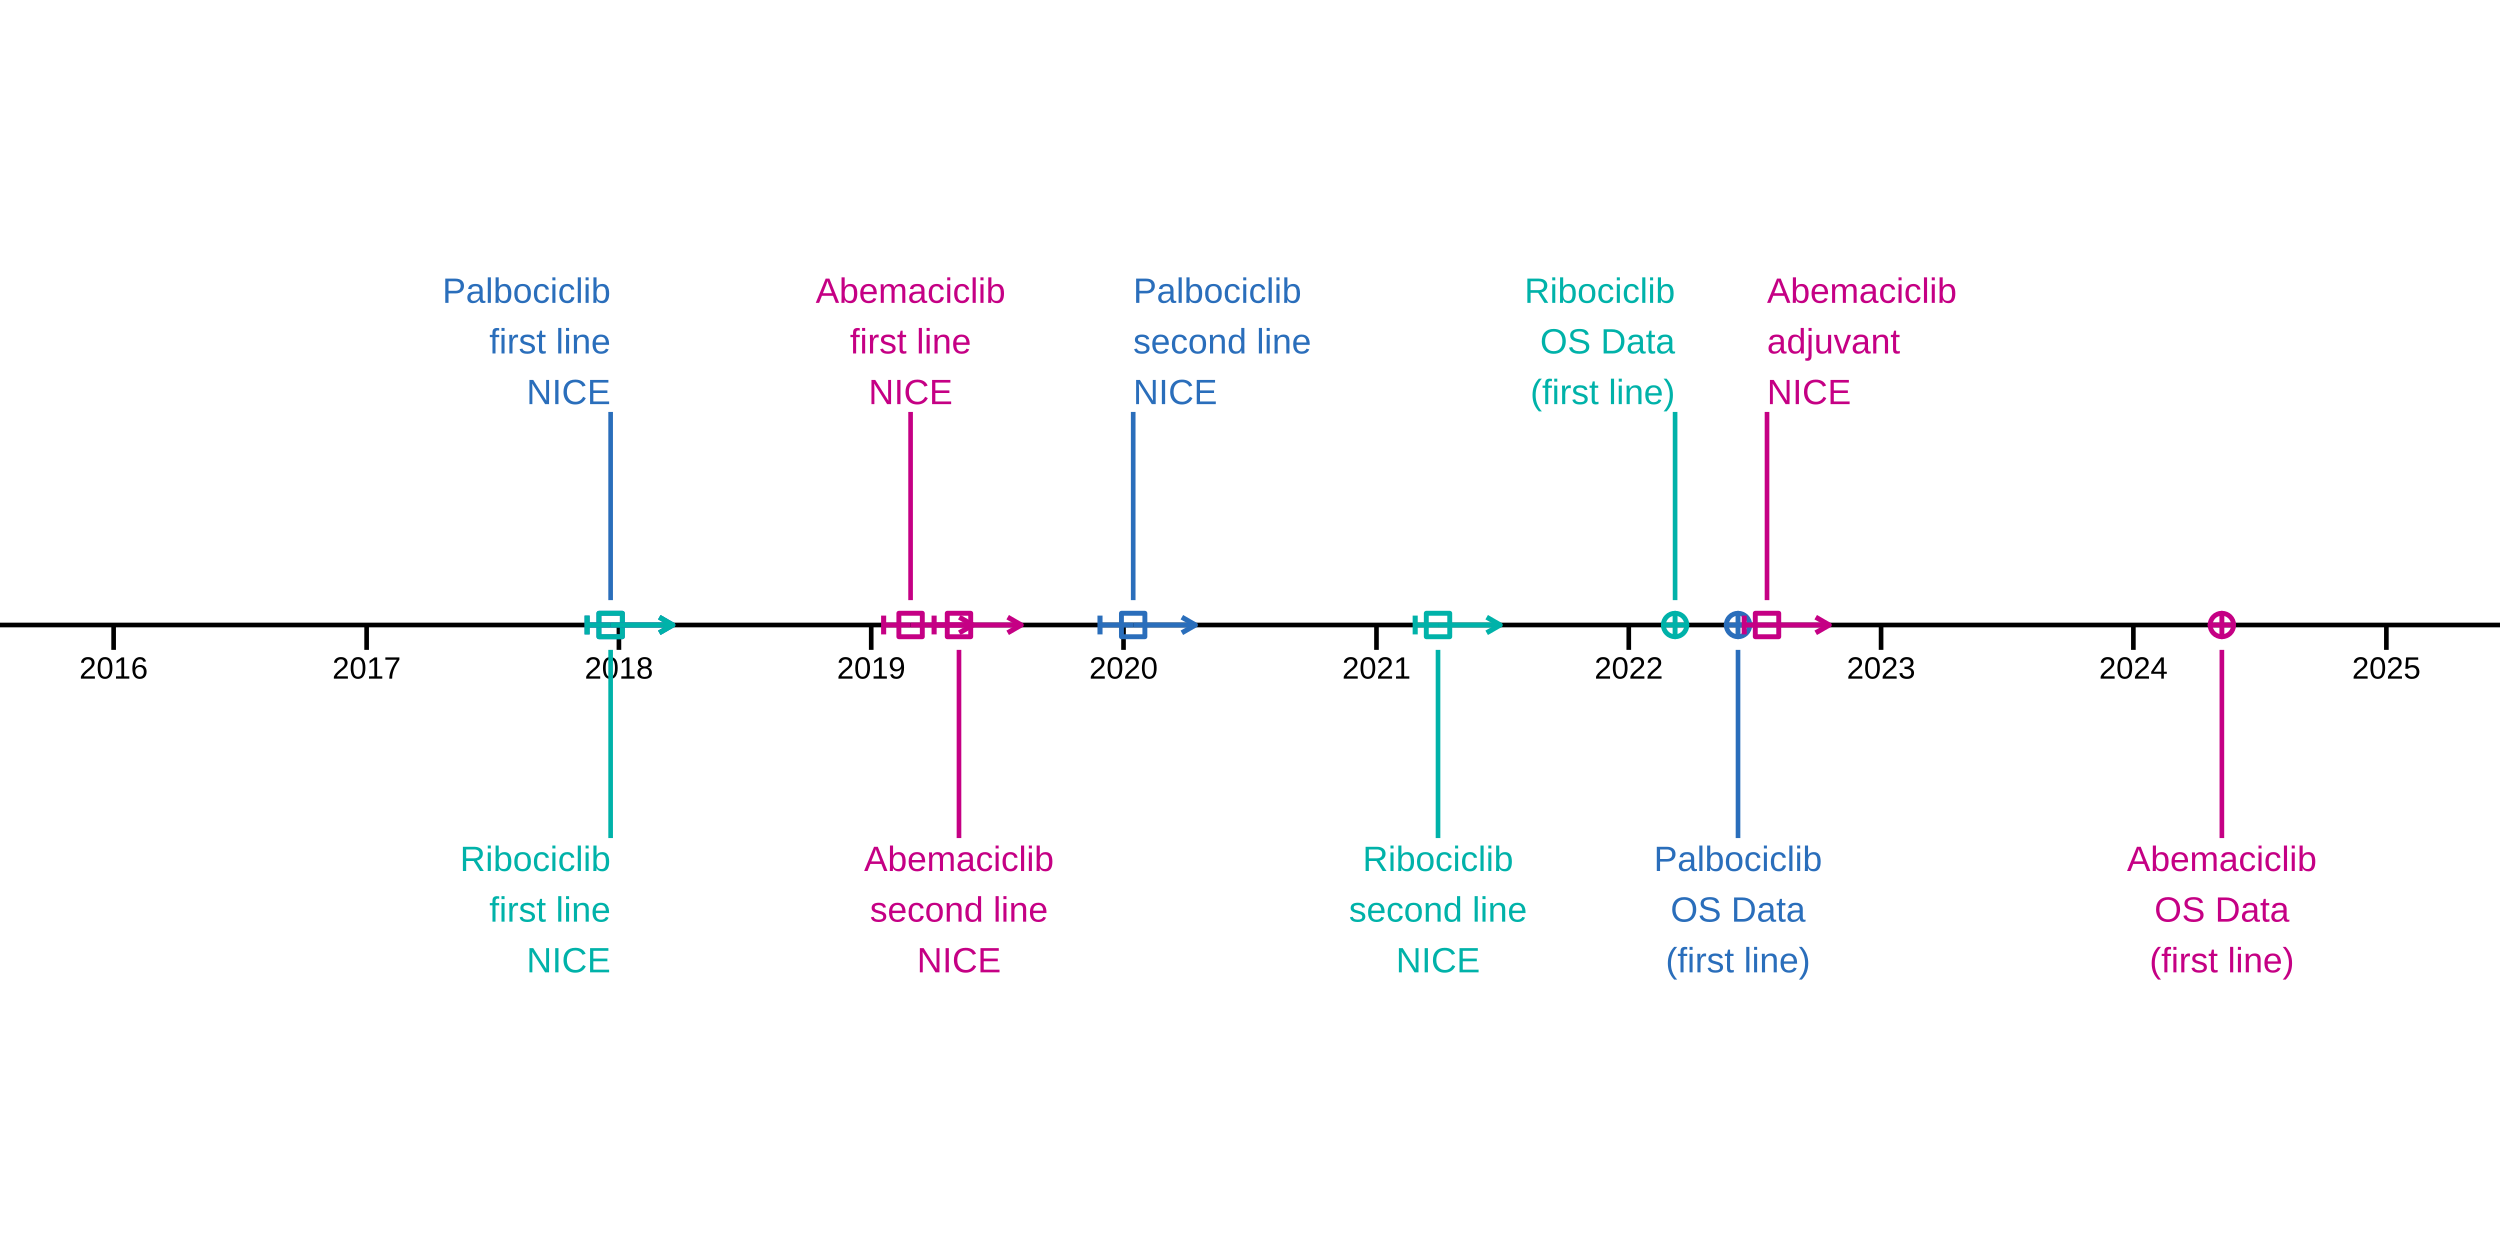
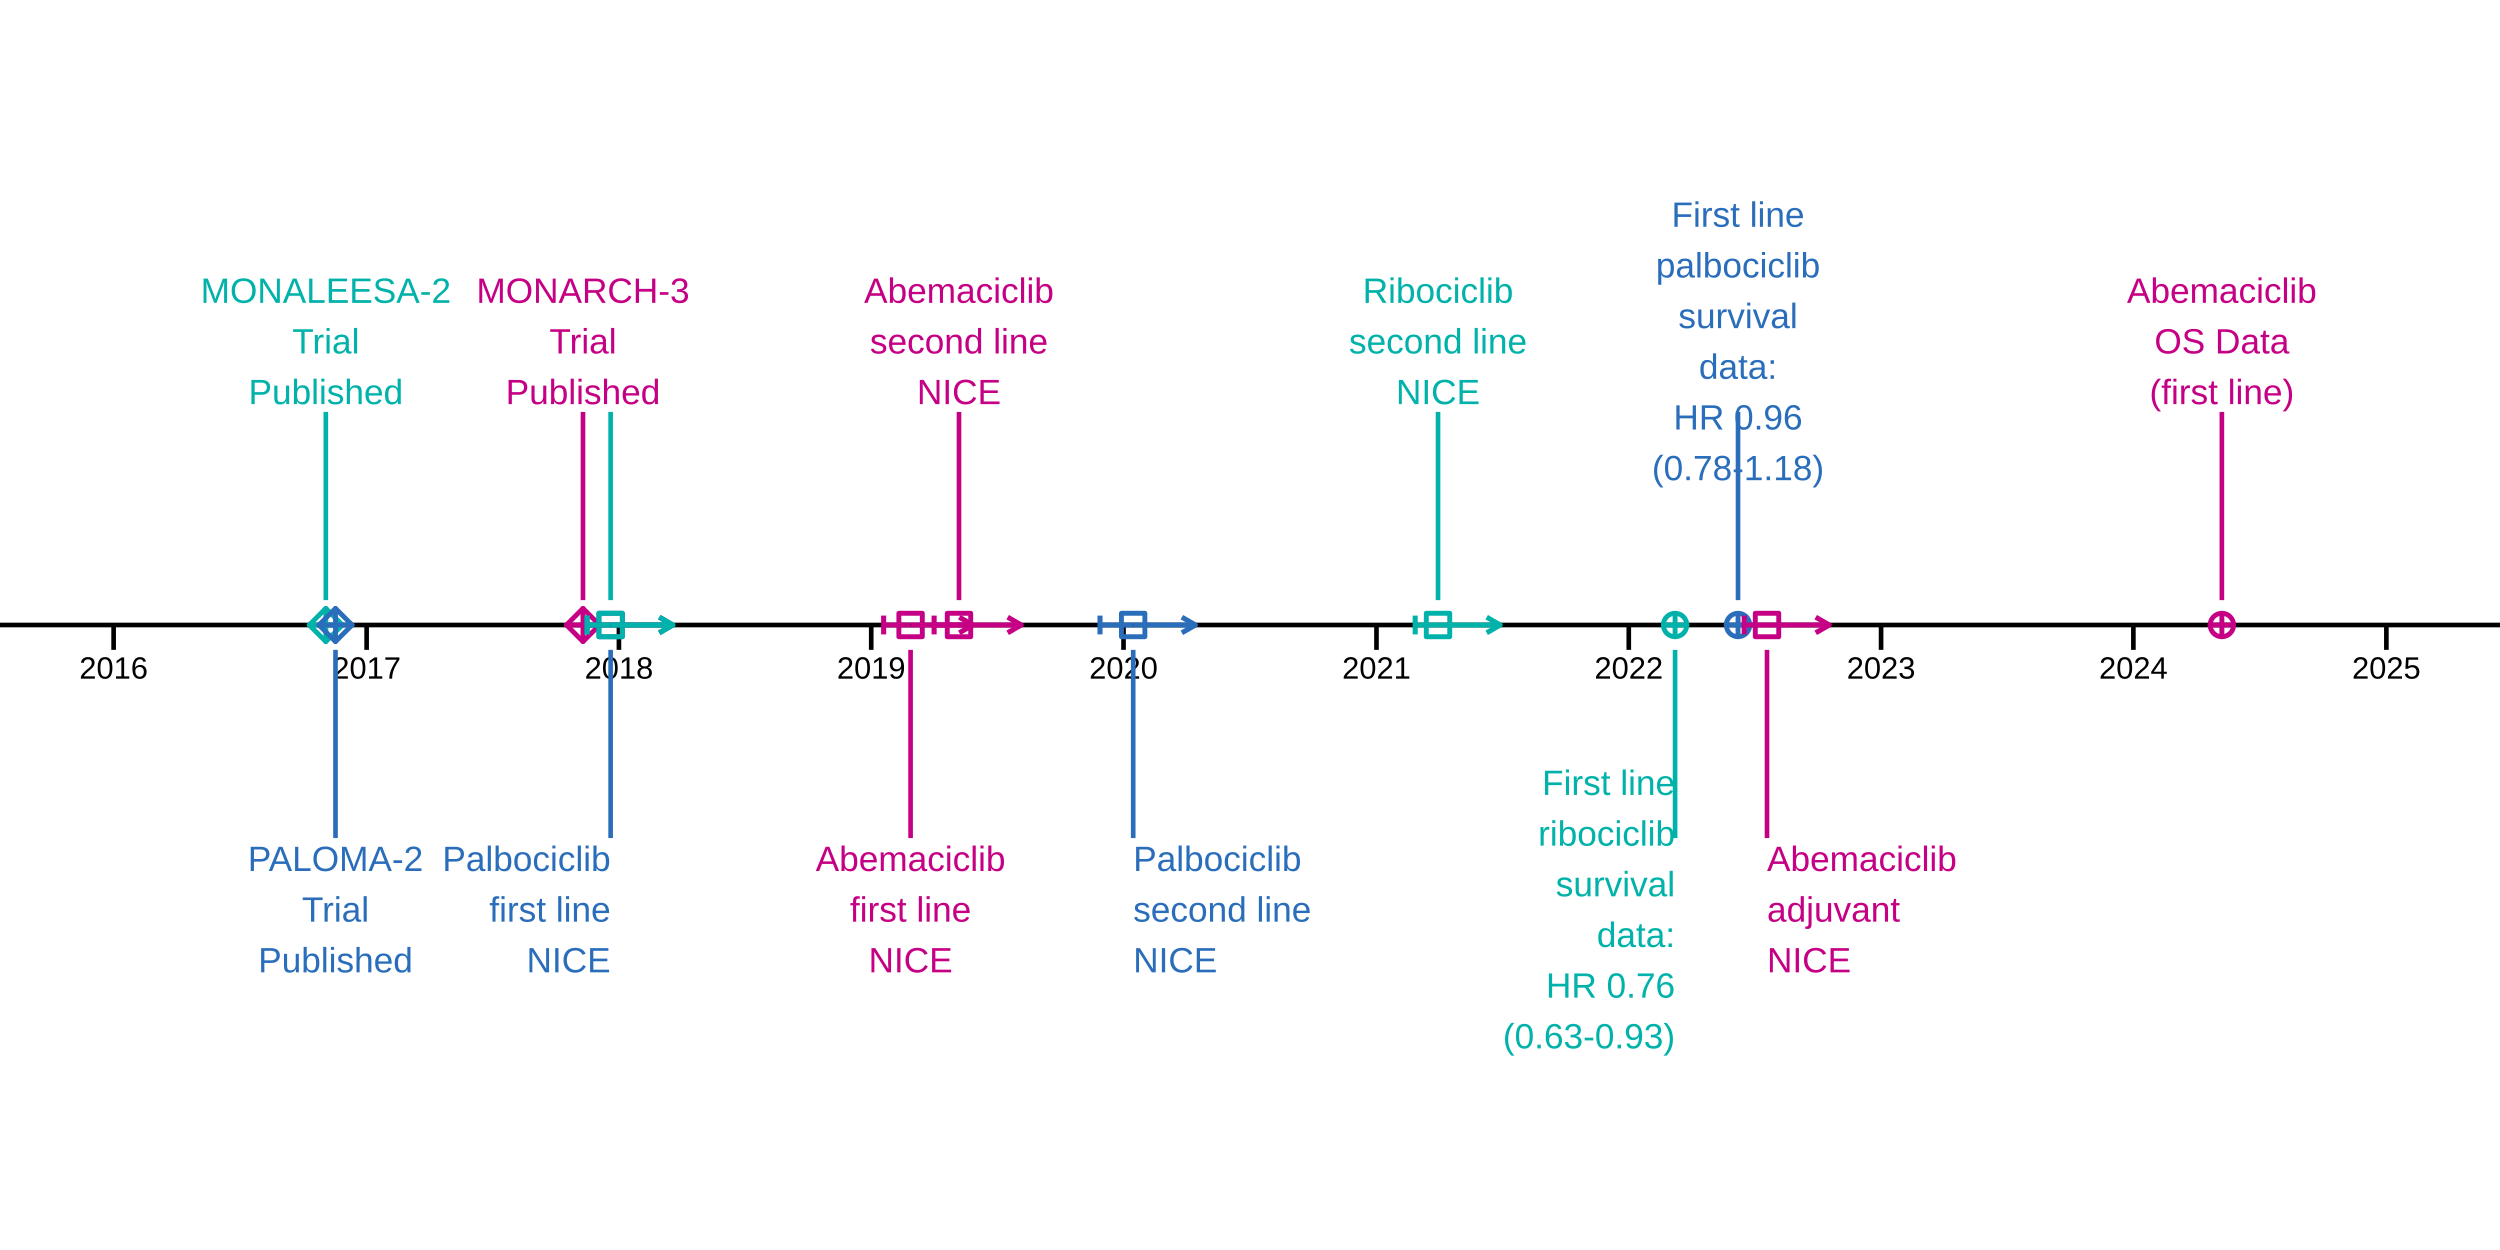
<svg xmlns="http://www.w3.org/2000/svg" class="svglite" width="576.00pt" height="288.00pt" viewBox="0 0 576.00 288.00">
  <defs>
    <style type="text/css">
    .svglite line, .svglite polyline, .svglite polygon, .svglite path, .svglite rect, .svglite circle {
      fill: none;
      stroke: #000000;
      stroke-linecap: round;
      stroke-linejoin: round;
      stroke-miterlimit: 10.00;
    }
    .svglite text {
      white-space: pre;
    }
  </style>
  </defs>
  <rect width="100%" height="100%" style="stroke: none; fill: none;" />
  <defs>
    <clipPath id="cpMC4wMHw1NzYuMDB8MC4wMHwyODguMDA=">
      <rect x="0.00" y="0.00" width="576.00" height="288.00" />
    </clipPath>
  </defs>
  <g clip-path="url(#cpMC4wMHw1NzYuMDB8MC4wMHwyODguMDA=)">
    <line x1="0.00" y1="144.00" x2="576.00" y2="144.00" style="stroke-width: 1.07; stroke-linecap: butt;" />
    <line x1="26.18" y1="144.00" x2="26.18" y2="149.73" style="stroke-width: 1.07; stroke-linecap: butt;" />
    <line x1="84.47" y1="144.00" x2="84.47" y2="149.73" style="stroke-width: 1.07; stroke-linecap: butt;" />
    <line x1="142.60" y1="144.00" x2="142.60" y2="149.73" style="stroke-width: 1.07; stroke-linecap: butt;" />
    <line x1="200.73" y1="144.00" x2="200.73" y2="149.73" style="stroke-width: 1.07; stroke-linecap: butt;" />
    <line x1="258.86" y1="144.00" x2="258.86" y2="149.73" style="stroke-width: 1.07; stroke-linecap: butt;" />
    <line x1="317.14" y1="144.00" x2="317.14" y2="149.73" style="stroke-width: 1.07; stroke-linecap: butt;" />
    <line x1="375.27" y1="144.00" x2="375.27" y2="149.73" style="stroke-width: 1.07; stroke-linecap: butt;" />
    <line x1="433.40" y1="144.00" x2="433.40" y2="149.73" style="stroke-width: 1.07; stroke-linecap: butt;" />
    <line x1="491.53" y1="144.00" x2="491.53" y2="149.73" style="stroke-width: 1.07; stroke-linecap: butt;" />
    <line x1="549.82" y1="144.00" x2="549.82" y2="149.73" style="stroke-width: 1.07; stroke-linecap: butt;" />
    <text x="26.18" y="156.36" text-anchor="middle" style="font-size: 7.11px; font-family: &quot;Arial&quot;;" textLength="15.81px" lengthAdjust="spacingAndGlyphs">2016</text>
    <text x="84.47" y="156.36" text-anchor="middle" style="font-size: 7.11px; font-family: &quot;Arial&quot;;" textLength="15.81px" lengthAdjust="spacingAndGlyphs">2017</text>
    <text x="142.60" y="156.36" text-anchor="middle" style="font-size: 7.11px; font-family: &quot;Arial&quot;;" textLength="15.81px" lengthAdjust="spacingAndGlyphs">2018</text>
    <text x="200.73" y="156.36" text-anchor="middle" style="font-size: 7.11px; font-family: &quot;Arial&quot;;" textLength="15.81px" lengthAdjust="spacingAndGlyphs">2019</text>
    <text x="258.86" y="156.36" text-anchor="middle" style="font-size: 7.11px; font-family: &quot;Arial&quot;;" textLength="15.81px" lengthAdjust="spacingAndGlyphs">2020</text>
    <text x="317.14" y="156.36" text-anchor="middle" style="font-size: 7.11px; font-family: &quot;Arial&quot;;" textLength="15.81px" lengthAdjust="spacingAndGlyphs">2021</text>
    <text x="375.27" y="156.36" text-anchor="middle" style="font-size: 7.11px; font-family: &quot;Arial&quot;;" textLength="15.81px" lengthAdjust="spacingAndGlyphs">2022</text>
    <text x="433.40" y="156.36" text-anchor="middle" style="font-size: 7.11px; font-family: &quot;Arial&quot;;" textLength="15.81px" lengthAdjust="spacingAndGlyphs">2023</text>
    <text x="491.53" y="156.36" text-anchor="middle" style="font-size: 7.11px; font-family: &quot;Arial&quot;;" textLength="15.81px" lengthAdjust="spacingAndGlyphs">2024</text>
    <text x="549.82" y="156.36" text-anchor="middle" style="font-size: 7.11px; font-family: &quot;Arial&quot;;" textLength="15.81px" lengthAdjust="spacingAndGlyphs">2025</text>
+     <line x1="71.25" y1="144.00" x2="78.89" y2="144.00" style="stroke-width: 1.13; stroke: #00B2A9;" />
+     <line x1="75.07" y1="147.82" x2="75.07" y2="140.18" style="stroke-width: 1.13; stroke: #00B2A9;" />
+     <polygon points="71.25,144.00 75.07,140.18 78.89,144.00 75.07,147.82 " style="stroke-width: 1.13; stroke: #00B2A9;" />
+     <line x1="73.48" y1="144.00" x2="81.12" y2="144.00" style="stroke-width: 1.13; stroke: #2A6EBB;" />
+     <line x1="77.30" y1="147.82" x2="77.30" y2="140.18" style="stroke-width: 1.13; stroke: #2A6EBB;" />
+     <polygon points="73.48,144.00 77.30,140.18 81.12,144.00 77.30,147.82 " style="stroke-width: 1.13; stroke: #2A6EBB;" />
+     <line x1="130.50" y1="144.00" x2="138.14" y2="144.00" style="stroke-width: 1.13; stroke: #C50084;" />
+     <line x1="134.32" y1="147.82" x2="134.32" y2="140.18" style="stroke-width: 1.13; stroke: #C50084;" />
+     <polygon points="130.50,144.00 134.32,140.18 138.14,144.00 134.32,147.82 " style="stroke-width: 1.13; stroke: #C50084;" />
    <rect x="137.99" y="141.30" width="5.40" height="5.40" style="stroke-width: 1.13; stroke: #2A6EBB;" />
    <rect x="137.99" y="141.30" width="5.40" height="5.40" style="stroke-width: 1.13; stroke: #00B2A9;" />
    <rect x="207.10" y="141.30" width="5.40" height="5.40" style="stroke-width: 1.13; stroke: #C50084;" />
    <rect x="218.25" y="141.30" width="5.40" height="5.40" style="stroke-width: 1.13; stroke: #C50084;" />
    <rect x="258.38" y="141.30" width="5.40" height="5.40" style="stroke-width: 1.13; stroke: #2A6EBB;" />
    <rect x="328.62" y="141.30" width="5.40" height="5.40" style="stroke-width: 1.13; stroke: #00B2A9;" />
    <circle cx="385.94" cy="144.00" r="2.70" style="stroke-width: 1.13; stroke: #00B2A9;" />
    <line x1="383.24" y1="144.00" x2="388.64" y2="144.00" style="stroke-width: 1.13; stroke: #00B2A9;" />
    <line x1="385.94" y1="146.70" x2="385.94" y2="141.30" style="stroke-width: 1.13; stroke: #00B2A9;" />
    <circle cx="400.44" cy="144.00" r="2.70" style="stroke-width: 1.13; stroke: #2A6EBB;" />
    <line x1="397.73" y1="144.00" x2="403.14" y2="144.00" style="stroke-width: 1.13; stroke: #2A6EBB;" />
    <line x1="400.44" y1="146.70" x2="400.44" y2="141.30" style="stroke-width: 1.13; stroke: #2A6EBB;" />
    <rect x="404.42" y="141.30" width="5.40" height="5.40" style="stroke-width: 1.13; stroke: #C50084;" />
    <circle cx="511.92" cy="144.00" r="2.70" style="stroke-width: 1.13; stroke: #C50084;" />
    <line x1="509.21" y1="144.00" x2="514.62" y2="144.00" style="stroke-width: 1.13; stroke: #C50084;" />
    <line x1="511.92" y1="146.70" x2="511.92" y2="141.30" style="stroke-width: 1.13; stroke: #C50084;" />
-     <text x="140.69" y="69.77" text-anchor="end" style="font-size: 8.11px;fill: #2A6EBB; font-family: &quot;Arial&quot;;" textLength="38.69px" lengthAdjust="spacingAndGlyphs">Palbociclib</text>
-     <text x="140.69" y="81.44" text-anchor="end" style="font-size: 8.11px;fill: #2A6EBB; font-family: &quot;Arial&quot;;" textLength="27.88px" lengthAdjust="spacingAndGlyphs">first line</text>
-     <text x="140.69" y="93.12" text-anchor="end" style="font-size: 8.11px;fill: #2A6EBB; font-family: &quot;Arial&quot;;" textLength="19.34px" lengthAdjust="spacingAndGlyphs">NICE</text>
-     <text x="140.69" y="200.68" text-anchor="end" style="font-size: 8.11px;fill: #00B2A9; font-family: &quot;Arial&quot;;" textLength="34.64px" lengthAdjust="spacingAndGlyphs">Ribociclib</text>
-     <text x="140.69" y="212.35" text-anchor="end" style="font-size: 8.11px;fill: #00B2A9; font-family: &quot;Arial&quot;;" textLength="27.88px" lengthAdjust="spacingAndGlyphs">first line</text>
-     <text x="140.69" y="224.03" text-anchor="end" style="font-size: 8.11px;fill: #00B2A9; font-family: &quot;Arial&quot;;" textLength="19.34px" lengthAdjust="spacingAndGlyphs">NICE</text>
-     <text x="209.80" y="69.77" text-anchor="middle" style="font-size: 8.11px;fill: #C50084; font-family: &quot;Arial&quot;;" textLength="43.63px" lengthAdjust="spacingAndGlyphs">Abemaciclib</text>
-     <text x="209.80" y="81.44" text-anchor="middle" style="font-size: 8.11px;fill: #C50084; font-family: &quot;Arial&quot;;" textLength="27.88px" lengthAdjust="spacingAndGlyphs">first line</text>
-     <text x="209.80" y="93.12" text-anchor="middle" style="font-size: 8.11px;fill: #C50084; font-family: &quot;Arial&quot;;" textLength="19.34px" lengthAdjust="spacingAndGlyphs">NICE</text>
-     <text x="220.95" y="200.68" text-anchor="middle" style="font-size: 8.11px;fill: #C50084; font-family: &quot;Arial&quot;;" textLength="43.63px" lengthAdjust="spacingAndGlyphs">Abemaciclib</text>
-     <text x="220.95" y="212.35" text-anchor="middle" style="font-size: 8.11px;fill: #C50084; font-family: &quot;Arial&quot;;" textLength="40.94px" lengthAdjust="spacingAndGlyphs">second line</text>
-     <text x="220.95" y="224.03" text-anchor="middle" style="font-size: 8.11px;fill: #C50084; font-family: &quot;Arial&quot;;" textLength="19.34px" lengthAdjust="spacingAndGlyphs">NICE</text>
-     <text x="261.09" y="69.77" style="font-size: 8.11px;fill: #2A6EBB; font-family: &quot;Arial&quot;;" textLength="38.69px" lengthAdjust="spacingAndGlyphs">Palbociclib</text>
-     <text x="261.09" y="81.44" style="font-size: 8.11px;fill: #2A6EBB; font-family: &quot;Arial&quot;;" textLength="40.94px" lengthAdjust="spacingAndGlyphs">second line</text>
-     <text x="261.09" y="93.12" style="font-size: 8.11px;fill: #2A6EBB; font-family: &quot;Arial&quot;;" textLength="19.34px" lengthAdjust="spacingAndGlyphs">NICE</text>
-     <text x="331.32" y="200.68" text-anchor="middle" style="font-size: 8.11px;fill: #00B2A9; font-family: &quot;Arial&quot;;" textLength="34.64px" lengthAdjust="spacingAndGlyphs">Ribociclib</text>
-     <text x="331.32" y="212.35" text-anchor="middle" style="font-size: 8.11px;fill: #00B2A9; font-family: &quot;Arial&quot;;" textLength="40.94px" lengthAdjust="spacingAndGlyphs">second line</text>
-     <text x="331.32" y="224.03" text-anchor="middle" style="font-size: 8.11px;fill: #00B2A9; font-family: &quot;Arial&quot;;" textLength="19.34px" lengthAdjust="spacingAndGlyphs">NICE</text>
-     <text x="385.94" y="69.77" text-anchor="end" style="font-size: 8.11px;fill: #00B2A9; font-family: &quot;Arial&quot;;" textLength="34.64px" lengthAdjust="spacingAndGlyphs">Ribociclib</text>
-     <text x="385.94" y="81.44" text-anchor="end" style="font-size: 8.11px;fill: #00B2A9; font-family: &quot;Arial&quot;;" textLength="31.03px" lengthAdjust="spacingAndGlyphs">OS Data</text>
-     <text x="385.94" y="93.12" text-anchor="end" style="font-size: 8.11px;fill: #00B2A9; font-family: &quot;Arial&quot;;" textLength="33.26px" lengthAdjust="spacingAndGlyphs">(first line)</text>
-     <text x="400.44" y="200.68" text-anchor="middle" style="font-size: 8.11px;fill: #2A6EBB; font-family: &quot;Arial&quot;;" textLength="38.69px" lengthAdjust="spacingAndGlyphs">Palbociclib</text>
-     <text x="400.44" y="212.35" text-anchor="middle" style="font-size: 8.11px;fill: #2A6EBB; font-family: &quot;Arial&quot;;" textLength="31.03px" lengthAdjust="spacingAndGlyphs">OS Data</text>
-     <text x="400.44" y="224.03" text-anchor="middle" style="font-size: 8.11px;fill: #2A6EBB; font-family: &quot;Arial&quot;;" textLength="33.26px" lengthAdjust="spacingAndGlyphs">(first line)</text>
-     <text x="407.12" y="69.77" style="font-size: 8.11px;fill: #C50084; font-family: &quot;Arial&quot;;" textLength="43.63px" lengthAdjust="spacingAndGlyphs">Abemaciclib</text>
-     <text x="407.12" y="81.44" style="font-size: 8.11px;fill: #C50084; font-family: &quot;Arial&quot;;" textLength="30.59px" lengthAdjust="spacingAndGlyphs">adjuvant</text>
-     <text x="407.12" y="93.12" style="font-size: 8.11px;fill: #C50084; font-family: &quot;Arial&quot;;" textLength="19.34px" lengthAdjust="spacingAndGlyphs">NICE</text>
-     <text x="511.92" y="200.68" text-anchor="middle" style="font-size: 8.11px;fill: #C50084; font-family: &quot;Arial&quot;;" textLength="43.63px" lengthAdjust="spacingAndGlyphs">Abemaciclib</text>
-     <text x="511.92" y="212.35" text-anchor="middle" style="font-size: 8.11px;fill: #C50084; font-family: &quot;Arial&quot;;" textLength="31.03px" lengthAdjust="spacingAndGlyphs">OS Data</text>
-     <text x="511.92" y="224.03" text-anchor="middle" style="font-size: 8.11px;fill: #C50084; font-family: &quot;Arial&quot;;" textLength="33.26px" lengthAdjust="spacingAndGlyphs">(first line)</text>
-     <line x1="140.69" y1="138.27" x2="140.69" y2="94.91" style="stroke-width: 1.07; stroke: #2A6EBB; stroke-linecap: butt;" />
-     <line x1="140.69" y1="149.73" x2="140.69" y2="193.09" style="stroke-width: 1.07; stroke: #00B2A9; stroke-linecap: butt;" />
-     <line x1="209.80" y1="138.27" x2="209.80" y2="94.91" style="stroke-width: 1.07; stroke: #C50084; stroke-linecap: butt;" />
-     <line x1="220.95" y1="149.73" x2="220.95" y2="193.09" style="stroke-width: 1.07; stroke: #C50084; stroke-linecap: butt;" />
-     <line x1="261.09" y1="138.27" x2="261.09" y2="94.91" style="stroke-width: 1.07; stroke: #2A6EBB; stroke-linecap: butt;" />
-     <line x1="331.32" y1="149.73" x2="331.32" y2="193.09" style="stroke-width: 1.07; stroke: #00B2A9; stroke-linecap: butt;" />
-     <line x1="385.94" y1="138.27" x2="385.94" y2="94.91" style="stroke-width: 1.07; stroke: #00B2A9; stroke-linecap: butt;" />
-     <line x1="400.44" y1="149.73" x2="400.44" y2="193.09" style="stroke-width: 1.07; stroke: #2A6EBB; stroke-linecap: butt;" />
-     <line x1="407.12" y1="138.27" x2="407.12" y2="94.91" style="stroke-width: 1.07; stroke: #C50084; stroke-linecap: butt;" />
-     <line x1="511.92" y1="149.73" x2="511.92" y2="193.09" style="stroke-width: 1.07; stroke: #C50084; stroke-linecap: butt;" />
+     <text x="75.07" y="69.77" text-anchor="middle" style="font-size: 8.11px;fill: #00B2A9; font-family: &quot;Arial&quot;;" textLength="57.57px" lengthAdjust="spacingAndGlyphs">MONALEESA-2</text>
+     <text x="75.07" y="81.44" text-anchor="middle" style="font-size: 8.11px;fill: #00B2A9; font-family: &quot;Arial&quot;;" textLength="15.44px" lengthAdjust="spacingAndGlyphs">Trial</text>
+     <text x="75.07" y="93.12" text-anchor="middle" style="font-size: 8.11px;fill: #00B2A9; font-family: &quot;Arial&quot;;" textLength="35.55px" lengthAdjust="spacingAndGlyphs">Published</text>
+     <text x="77.30" y="200.68" text-anchor="middle" style="font-size: 8.11px;fill: #2A6EBB; font-family: &quot;Arial&quot;;" textLength="40.33px" lengthAdjust="spacingAndGlyphs">PALOMA-2</text>
+     <text x="77.30" y="212.35" text-anchor="middle" style="font-size: 8.11px;fill: #2A6EBB; font-family: &quot;Arial&quot;;" textLength="15.44px" lengthAdjust="spacingAndGlyphs">Trial</text>
+     <text x="77.30" y="224.03" text-anchor="middle" style="font-size: 8.11px;fill: #2A6EBB; font-family: &quot;Arial&quot;;" textLength="35.55px" lengthAdjust="spacingAndGlyphs">Published</text>
+     <text x="134.32" y="69.77" text-anchor="middle" style="font-size: 8.11px;fill: #C50084; font-family: &quot;Arial&quot;;" textLength="49.01px" lengthAdjust="spacingAndGlyphs">MONARCH-3</text>
+     <text x="134.32" y="81.44" text-anchor="middle" style="font-size: 8.11px;fill: #C50084; font-family: &quot;Arial&quot;;" textLength="15.44px" lengthAdjust="spacingAndGlyphs">Trial</text>
+     <text x="134.32" y="93.12" text-anchor="middle" style="font-size: 8.11px;fill: #C50084; font-family: &quot;Arial&quot;;" textLength="35.55px" lengthAdjust="spacingAndGlyphs">Published</text>
+     <text x="140.69" y="200.68" text-anchor="end" style="font-size: 8.11px;fill: #2A6EBB; font-family: &quot;Arial&quot;;" textLength="38.69px" lengthAdjust="spacingAndGlyphs">Palbociclib</text>
+     <text x="140.69" y="212.35" text-anchor="end" style="font-size: 8.11px;fill: #2A6EBB; font-family: &quot;Arial&quot;;" textLength="27.88px" lengthAdjust="spacingAndGlyphs">first line</text>
+     <text x="140.69" y="224.03" text-anchor="end" style="font-size: 8.11px;fill: #2A6EBB; font-family: &quot;Arial&quot;;" textLength="19.34px" lengthAdjust="spacingAndGlyphs">NICE</text>
+     <text x="209.80" y="200.68" text-anchor="middle" style="font-size: 8.11px;fill: #C50084; font-family: &quot;Arial&quot;;" textLength="43.63px" lengthAdjust="spacingAndGlyphs">Abemaciclib</text>
+     <text x="209.80" y="212.35" text-anchor="middle" style="font-size: 8.11px;fill: #C50084; font-family: &quot;Arial&quot;;" textLength="27.88px" lengthAdjust="spacingAndGlyphs">first line</text>
+     <text x="209.80" y="224.03" text-anchor="middle" style="font-size: 8.11px;fill: #C50084; font-family: &quot;Arial&quot;;" textLength="19.34px" lengthAdjust="spacingAndGlyphs">NICE</text>
+     <text x="220.95" y="69.77" text-anchor="middle" style="font-size: 8.11px;fill: #C50084; font-family: &quot;Arial&quot;;" textLength="43.63px" lengthAdjust="spacingAndGlyphs">Abemaciclib</text>
+     <text x="220.95" y="81.44" text-anchor="middle" style="font-size: 8.11px;fill: #C50084; font-family: &quot;Arial&quot;;" textLength="40.94px" lengthAdjust="spacingAndGlyphs">second line</text>
+     <text x="220.95" y="93.12" text-anchor="middle" style="font-size: 8.11px;fill: #C50084; font-family: &quot;Arial&quot;;" textLength="19.34px" lengthAdjust="spacingAndGlyphs">NICE</text>
+     <text x="261.09" y="200.68" style="font-size: 8.11px;fill: #2A6EBB; font-family: &quot;Arial&quot;;" textLength="38.69px" lengthAdjust="spacingAndGlyphs">Palbociclib</text>
+     <text x="261.09" y="212.35" style="font-size: 8.11px;fill: #2A6EBB; font-family: &quot;Arial&quot;;" textLength="40.94px" lengthAdjust="spacingAndGlyphs">second line</text>
+     <text x="261.09" y="224.03" style="font-size: 8.11px;fill: #2A6EBB; font-family: &quot;Arial&quot;;" textLength="19.34px" lengthAdjust="spacingAndGlyphs">NICE</text>
+     <text x="331.32" y="69.77" text-anchor="middle" style="font-size: 8.11px;fill: #00B2A9; font-family: &quot;Arial&quot;;" textLength="34.64px" lengthAdjust="spacingAndGlyphs">Ribociclib</text>
+     <text x="331.32" y="81.44" text-anchor="middle" style="font-size: 8.11px;fill: #00B2A9; font-family: &quot;Arial&quot;;" textLength="40.94px" lengthAdjust="spacingAndGlyphs">second line</text>
+     <text x="331.32" y="93.12" text-anchor="middle" style="font-size: 8.11px;fill: #00B2A9; font-family: &quot;Arial&quot;;" textLength="19.34px" lengthAdjust="spacingAndGlyphs">NICE</text>
+     <text x="385.94" y="183.16" text-anchor="end" style="font-size: 8.11px;fill: #00B2A9; font-family: &quot;Arial&quot;;" textLength="30.58px" lengthAdjust="spacingAndGlyphs">First line</text>
+     <text x="385.94" y="194.84" text-anchor="end" style="font-size: 8.11px;fill: #00B2A9; font-family: &quot;Arial&quot;;" textLength="31.49px" lengthAdjust="spacingAndGlyphs">ribociclib</text>
+     <text x="385.94" y="206.51" text-anchor="end" style="font-size: 8.11px;fill: #00B2A9; font-family: &quot;Arial&quot;;" textLength="27.43px" lengthAdjust="spacingAndGlyphs">survival</text>
+     <text x="385.94" y="218.19" text-anchor="end" style="font-size: 8.11px;fill: #00B2A9; font-family: &quot;Arial&quot;;" textLength="17.99px" lengthAdjust="spacingAndGlyphs">data:</text>
+     <text x="385.94" y="229.87" text-anchor="end" style="font-size: 8.11px;fill: #00B2A9; font-family: &quot;Arial&quot;;" textLength="29.69px" lengthAdjust="spacingAndGlyphs">HR 0.76</text>
+     <text x="385.94" y="241.55" text-anchor="end" style="font-size: 8.11px;fill: #00B2A9; font-family: &quot;Arial&quot;;" textLength="39.57px" lengthAdjust="spacingAndGlyphs">(0.63-0.93)</text>
+     <text x="400.44" y="52.25" text-anchor="middle" style="font-size: 8.11px;fill: #2A6EBB; font-family: &quot;Arial&quot;;" textLength="30.58px" lengthAdjust="spacingAndGlyphs">First line</text>
+     <text x="400.44" y="63.93" text-anchor="middle" style="font-size: 8.11px;fill: #2A6EBB; font-family: &quot;Arial&quot;;" textLength="37.79px" lengthAdjust="spacingAndGlyphs">palbociclib</text>
+     <text x="400.44" y="75.60" text-anchor="middle" style="font-size: 8.11px;fill: #2A6EBB; font-family: &quot;Arial&quot;;" textLength="27.43px" lengthAdjust="spacingAndGlyphs">survival</text>
+     <text x="400.44" y="87.28" text-anchor="middle" style="font-size: 8.11px;fill: #2A6EBB; font-family: &quot;Arial&quot;;" textLength="17.99px" lengthAdjust="spacingAndGlyphs">data:</text>
+     <text x="400.44" y="98.96" text-anchor="middle" style="font-size: 8.11px;fill: #2A6EBB; font-family: &quot;Arial&quot;;" textLength="29.69px" lengthAdjust="spacingAndGlyphs">HR 0.96</text>
+     <text x="400.44" y="110.64" text-anchor="middle" style="font-size: 8.11px;fill: #2A6EBB; font-family: &quot;Arial&quot;;" textLength="39.57px" lengthAdjust="spacingAndGlyphs">(0.78-1.18)</text>
+     <text x="407.12" y="200.68" style="font-size: 8.11px;fill: #C50084; font-family: &quot;Arial&quot;;" textLength="43.63px" lengthAdjust="spacingAndGlyphs">Abemaciclib</text>
+     <text x="407.12" y="212.35" style="font-size: 8.11px;fill: #C50084; font-family: &quot;Arial&quot;;" textLength="30.59px" lengthAdjust="spacingAndGlyphs">adjuvant</text>
+     <text x="407.12" y="224.03" style="font-size: 8.11px;fill: #C50084; font-family: &quot;Arial&quot;;" textLength="19.34px" lengthAdjust="spacingAndGlyphs">NICE</text>
+     <text x="511.92" y="69.77" text-anchor="middle" style="font-size: 8.11px;fill: #C50084; font-family: &quot;Arial&quot;;" textLength="43.63px" lengthAdjust="spacingAndGlyphs">Abemaciclib</text>
+     <text x="511.92" y="81.44" text-anchor="middle" style="font-size: 8.11px;fill: #C50084; font-family: &quot;Arial&quot;;" textLength="31.03px" lengthAdjust="spacingAndGlyphs">OS Data</text>
+     <text x="511.92" y="93.12" text-anchor="middle" style="font-size: 8.11px;fill: #C50084; font-family: &quot;Arial&quot;;" textLength="33.26px" lengthAdjust="spacingAndGlyphs">(first line)</text>
+     <line x1="75.07" y1="138.27" x2="75.07" y2="94.91" style="stroke-width: 1.07; stroke: #00B2A9; stroke-linecap: butt;" />
+     <line x1="77.30" y1="149.73" x2="77.30" y2="193.09" style="stroke-width: 1.07; stroke: #2A6EBB; stroke-linecap: butt;" />
+     <line x1="134.32" y1="138.27" x2="134.32" y2="94.91" style="stroke-width: 1.07; stroke: #C50084; stroke-linecap: butt;" />
+     <line x1="140.69" y1="149.73" x2="140.69" y2="193.09" style="stroke-width: 1.07; stroke: #2A6EBB; stroke-linecap: butt;" />
+     <line x1="140.69" y1="138.27" x2="140.69" y2="94.91" style="stroke-width: 1.07; stroke: #00B2A9; stroke-linecap: butt;" />
+     <line x1="209.80" y1="149.73" x2="209.80" y2="193.09" style="stroke-width: 1.07; stroke: #C50084; stroke-linecap: butt;" />
+     <line x1="220.95" y1="138.27" x2="220.95" y2="94.91" style="stroke-width: 1.07; stroke: #C50084; stroke-linecap: butt;" />
+     <line x1="261.09" y1="149.73" x2="261.09" y2="193.09" style="stroke-width: 1.07; stroke: #2A6EBB; stroke-linecap: butt;" />
+     <line x1="331.32" y1="138.27" x2="331.32" y2="94.91" style="stroke-width: 1.07; stroke: #00B2A9; stroke-linecap: butt;" />
+     <line x1="385.94" y1="149.73" x2="385.94" y2="193.09" style="stroke-width: 1.07; stroke: #00B2A9; stroke-linecap: butt;" />
+     <line x1="400.44" y1="138.27" x2="400.44" y2="94.91" style="stroke-width: 1.07; stroke: #2A6EBB; stroke-linecap: butt;" />
+     <line x1="407.12" y1="149.73" x2="407.12" y2="193.09" style="stroke-width: 1.07; stroke: #C50084; stroke-linecap: butt;" />
+     <line x1="511.92" y1="138.27" x2="511.92" y2="94.91" style="stroke-width: 1.07; stroke: #C50084; stroke-linecap: butt;" />
    <line x1="140.69" y1="144.00" x2="155.02" y2="144.00" style="stroke-width: 1.17; stroke: #2A6EBB; stroke-linecap: butt;" />
    <polyline points="151.90,145.80 155.02,144.00 151.90,142.20 " style="stroke-width: 1.17; stroke: #2A6EBB; stroke-linecap: butt;" />
    <line x1="140.69" y1="144.00" x2="155.02" y2="144.00" style="stroke-width: 1.17; stroke: #00B2A9; stroke-linecap: butt;" />
    <polyline points="151.90,145.80 155.02,144.00 151.90,142.20 " style="stroke-width: 1.17; stroke: #00B2A9; stroke-linecap: butt;" />
    <line x1="209.80" y1="144.00" x2="224.14" y2="144.00" style="stroke-width: 1.17; stroke: #C50084; stroke-linecap: butt;" />
    <polyline points="221.02,145.80 224.14,144.00 221.02,142.20 " style="stroke-width: 1.17; stroke: #C50084; stroke-linecap: butt;" />
    <line x1="220.95" y1="144.00" x2="235.29" y2="144.00" style="stroke-width: 1.17; stroke: #C50084; stroke-linecap: butt;" />
    <polyline points="232.17,145.80 235.29,144.00 232.17,142.20 " style="stroke-width: 1.17; stroke: #C50084; stroke-linecap: butt;" />
    <line x1="261.09" y1="144.00" x2="275.42" y2="144.00" style="stroke-width: 1.17; stroke: #2A6EBB; stroke-linecap: butt;" />
    <polyline points="272.30,145.80 275.42,144.00 272.30,142.20 " style="stroke-width: 1.17; stroke: #2A6EBB; stroke-linecap: butt;" />
    <line x1="331.32" y1="144.00" x2="345.65" y2="144.00" style="stroke-width: 1.17; stroke: #00B2A9; stroke-linecap: butt;" />
    <polyline points="342.53,145.80 345.65,144.00 342.53,142.20 " style="stroke-width: 1.17; stroke: #00B2A9; stroke-linecap: butt;" />
    <line x1="407.12" y1="144.00" x2="421.46" y2="144.00" style="stroke-width: 1.17; stroke: #C50084; stroke-linecap: butt;" />
    <polyline points="418.34,145.80 421.46,144.00 418.34,142.20 " style="stroke-width: 1.17; stroke: #C50084; stroke-linecap: butt;" />
    <line x1="140.69" y1="144.00" x2="135.27" y2="144.00" style="stroke-width: 1.17; stroke: #2A6EBB; stroke-linecap: butt;" />
    <polyline points="135.27,141.84 135.27,144.00 135.27,146.16 " style="stroke-width: 1.17; stroke: #2A6EBB; stroke-linecap: butt;" />
    <line x1="140.69" y1="144.00" x2="135.27" y2="144.00" style="stroke-width: 1.17; stroke: #00B2A9; stroke-linecap: butt;" />
    <polyline points="135.27,141.84 135.27,144.00 135.27,146.16 " style="stroke-width: 1.17; stroke: #00B2A9; stroke-linecap: butt;" />
    <line x1="209.80" y1="144.00" x2="203.59" y2="144.00" style="stroke-width: 1.17; stroke: #C50084; stroke-linecap: butt;" />
    <polyline points="203.59,141.84 203.59,144.00 203.59,146.16 " style="stroke-width: 1.17; stroke: #C50084; stroke-linecap: butt;" />
    <line x1="220.95" y1="144.00" x2="215.22" y2="144.00" style="stroke-width: 1.17; stroke: #C50084; stroke-linecap: butt;" />
    <polyline points="215.22,141.84 215.22,144.00 215.22,146.16 " style="stroke-width: 1.17; stroke: #C50084; stroke-linecap: butt;" />
    <line x1="261.09" y1="144.00" x2="253.44" y2="144.00" style="stroke-width: 1.17; stroke: #2A6EBB; stroke-linecap: butt;" />
    <polyline points="253.44,141.84 253.44,144.00 253.44,146.16 " style="stroke-width: 1.17; stroke: #2A6EBB; stroke-linecap: butt;" />
    <line x1="331.32" y1="144.00" x2="326.06" y2="144.00" style="stroke-width: 1.17; stroke: #00B2A9; stroke-linecap: butt;" />
    <polyline points="326.06,141.84 326.06,144.00 326.06,146.16 " style="stroke-width: 1.17; stroke: #00B2A9; stroke-linecap: butt;" />
    <line x1="407.12" y1="144.00" x2="401.87" y2="144.00" style="stroke-width: 1.17; stroke: #C50084; stroke-linecap: butt;" />
    <polyline points="401.87,141.84 401.87,144.00 401.87,146.16 " style="stroke-width: 1.17; stroke: #C50084; stroke-linecap: butt;" />
  </g>
</svg>
